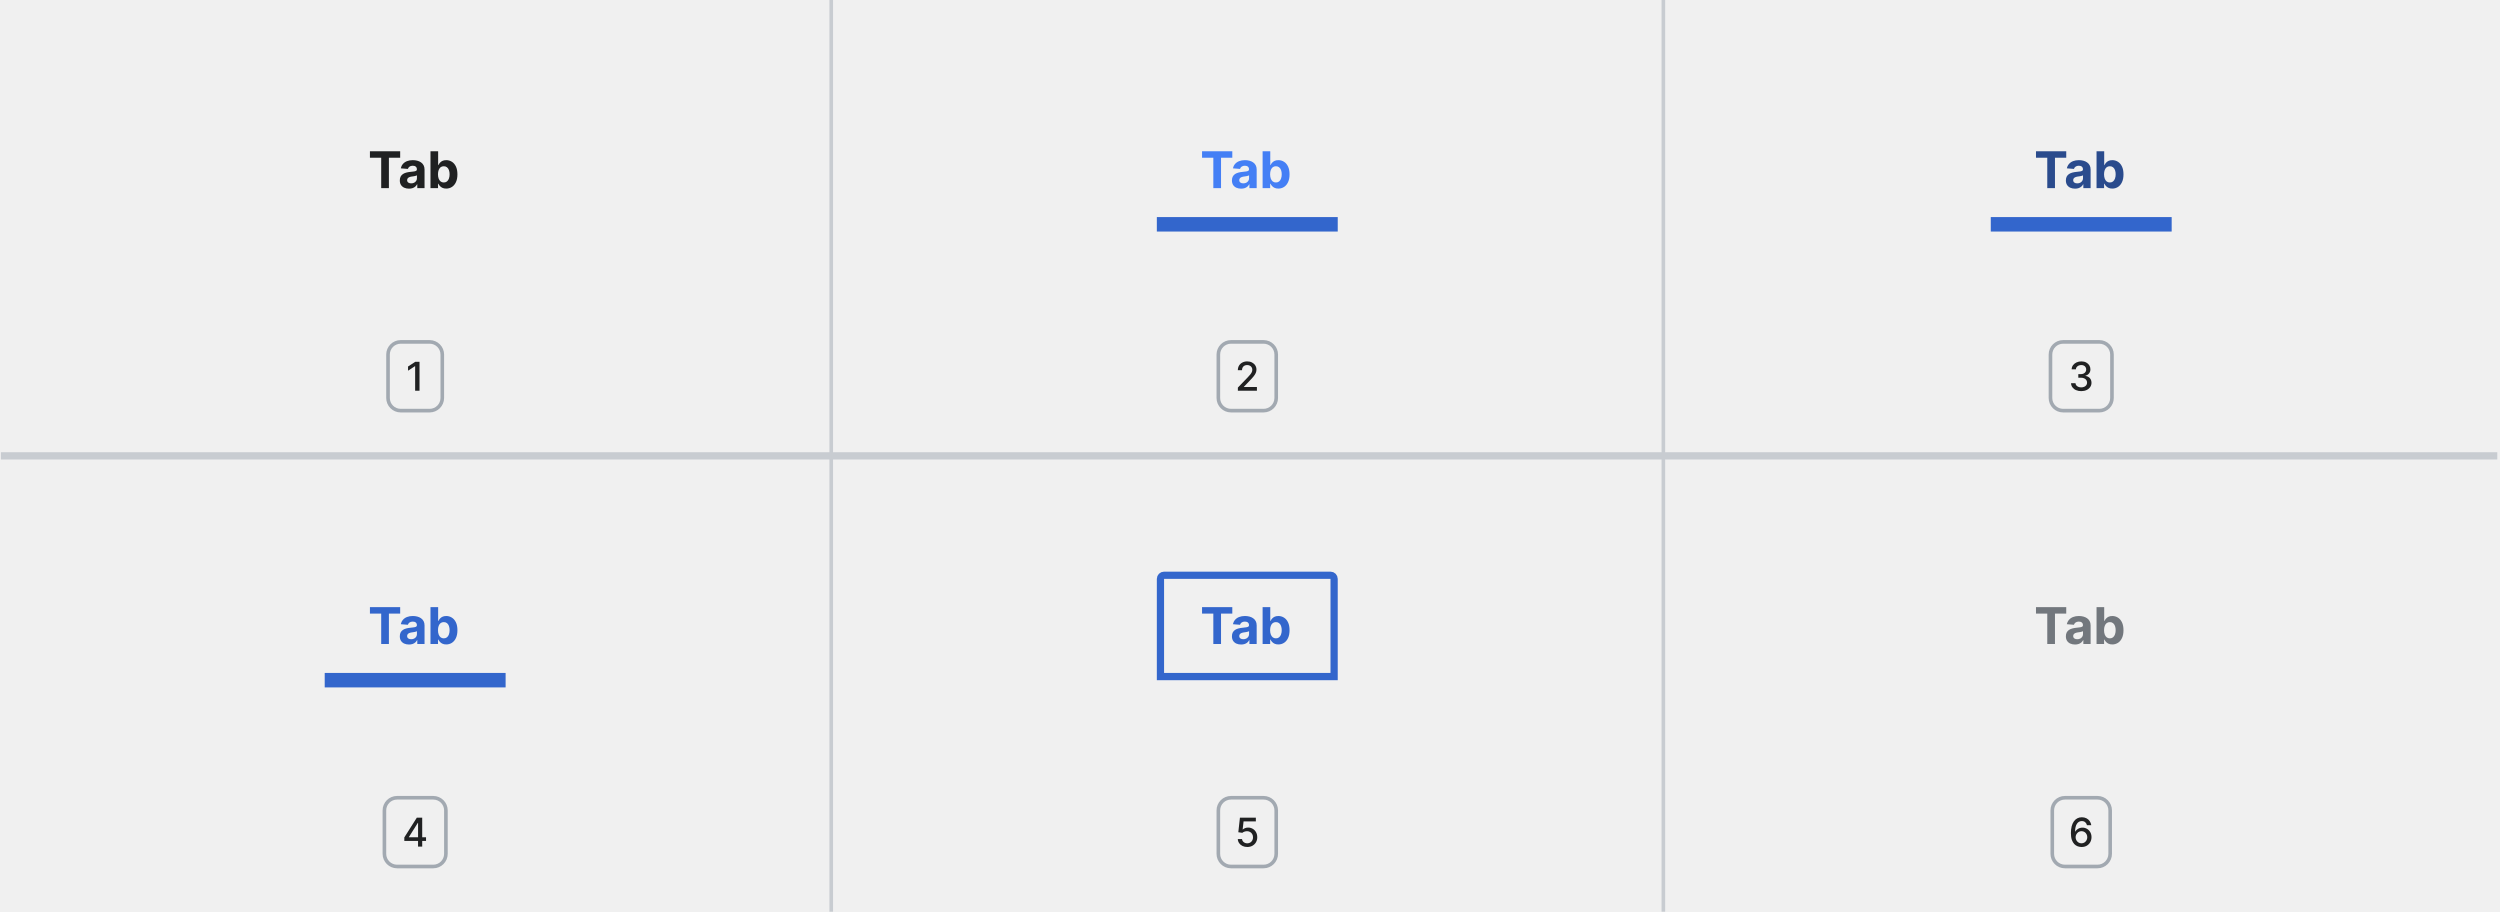
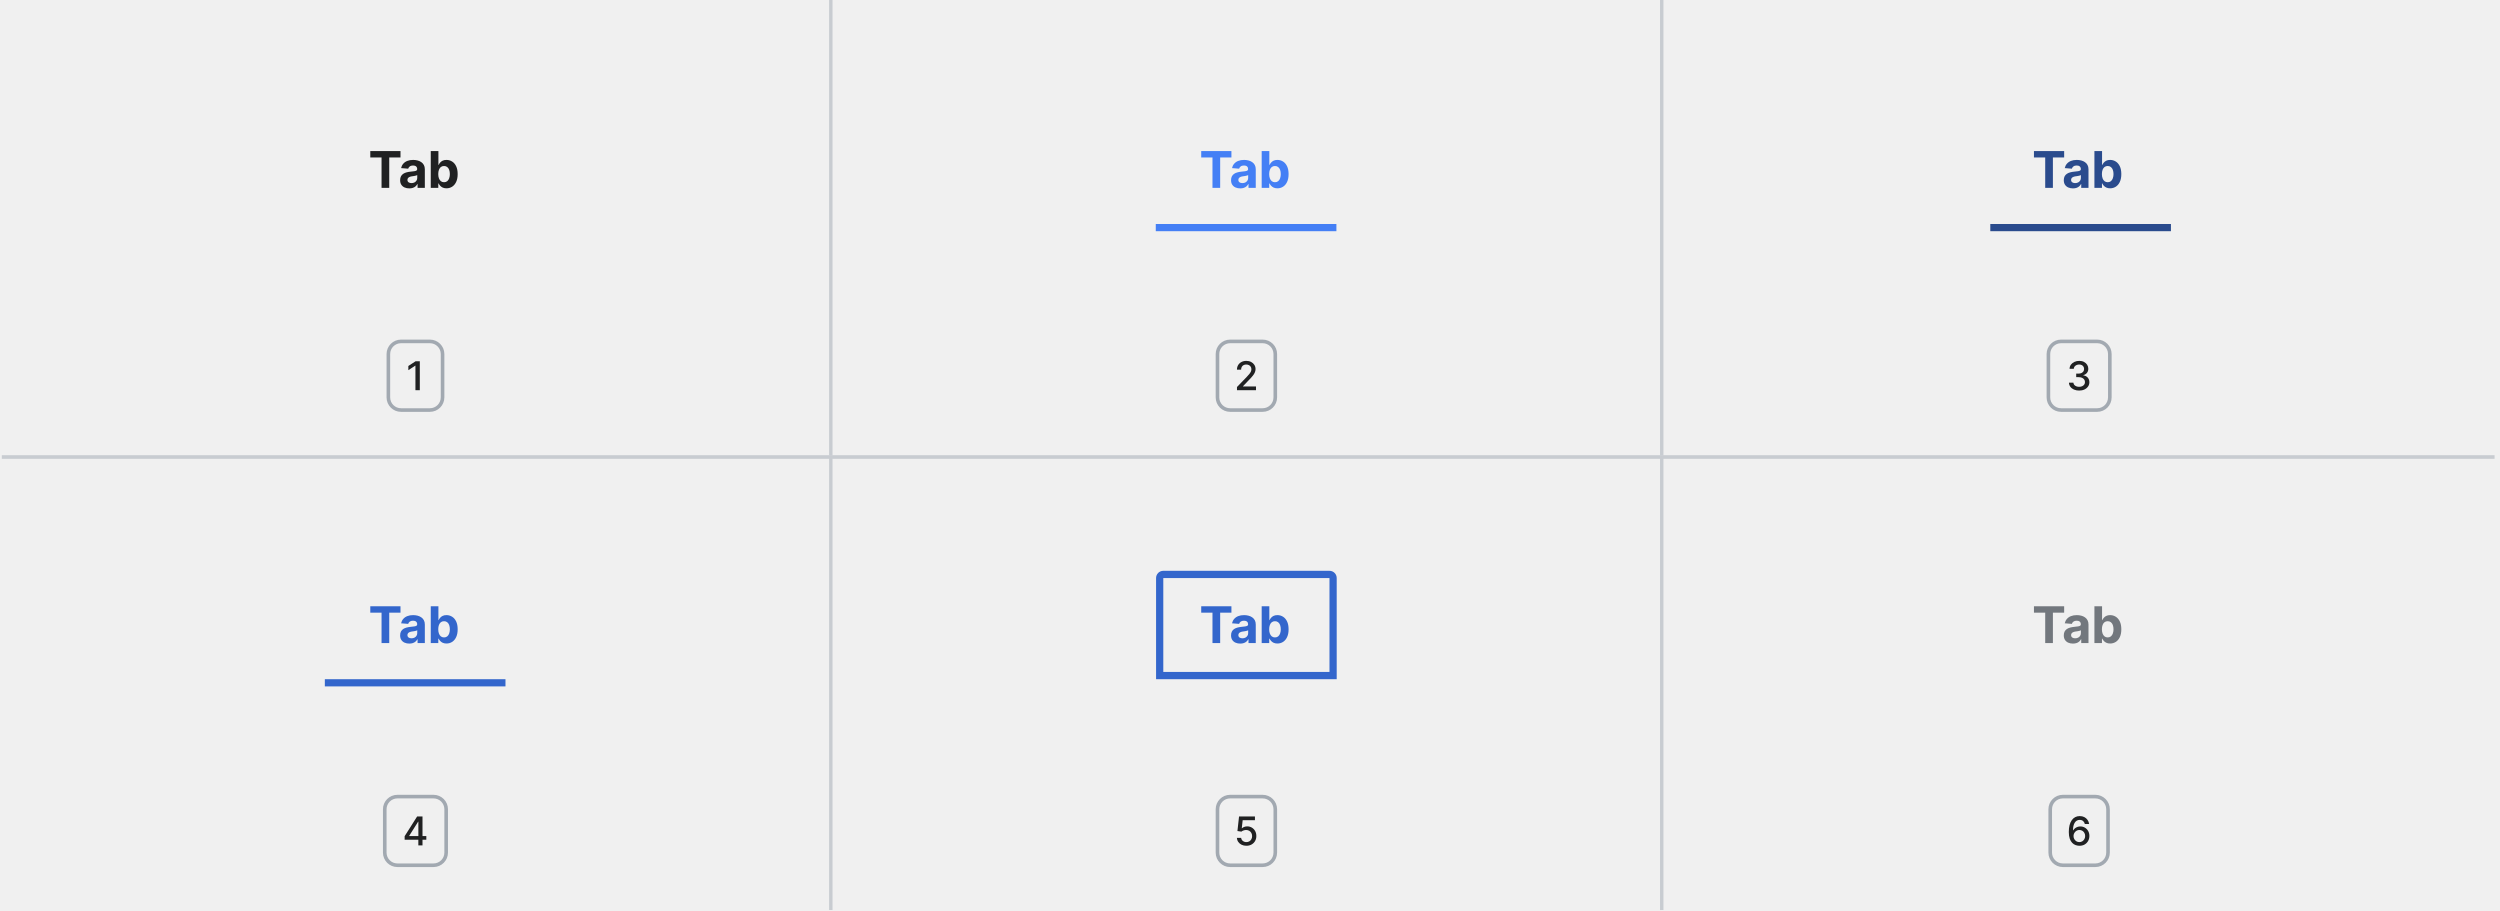
- <svg xmlns="http://www.w3.org/2000/svg" width="691" height="252" fill="none" viewBox="0 0 691 252">
-   <g clip-path="url(#a)">
-     <path fill="#202122" d="M102.247 43.593v-1.775h8.362v1.775h-3.117V52h-2.128v-8.407h-3.117Zm10.796 8.551a3.18 3.18 0 0 1-1.302-.253 2.098 2.098 0 0 1-.905-.761c-.219-.338-.328-.759-.328-1.263 0-.424.078-.78.233-1.069a1.89 1.89 0 0 1 .637-.696c.268-.175.573-.308.915-.397a6.96 6.96 0 0 1 1.083-.19c.444-.046.802-.089 1.074-.129.272-.043.469-.106.592-.189a.416.416 0 0 0 .184-.367v-.03c0-.315-.1-.559-.299-.731-.195-.172-.473-.259-.835-.259-.381 0-.684.085-.91.254a1.168 1.168 0 0 0-.447.626l-1.959-.159c.1-.464.295-.865.587-1.203a2.814 2.814 0 0 1 1.128-.785c.464-.186 1.001-.279 1.611-.279.424 0 .83.05 1.218.15.391.099.738.253 1.039.462.305.209.545.477.721.805.176.325.264.714.264 1.168V52h-2.009v-1.059h-.06c-.122.239-.286.45-.492.631a2.26 2.26 0 0 1-.74.423c-.289.1-.622.15-1 .15Zm.607-1.462c.311 0 .586-.06.825-.183.239-.126.426-.295.562-.508.136-.212.204-.452.204-.72v-.81a1.15 1.15 0 0 1-.274.119c-.112.033-.24.064-.383.094-.142.026-.285.051-.427.075l-.388.054a2.612 2.612 0 0 0-.651.174c-.186.08-.33.188-.433.323a.792.792 0 0 0-.154.498c0 .288.105.508.313.66.212.15.481.224.806.224ZM118.985 52V41.818h2.117v3.828h.065c.093-.205.227-.414.403-.626a2.11 2.11 0 0 1 .696-.537c.288-.146.646-.219 1.074-.219.556 0 1.07.146 1.541.438.47.288.847.724 1.128 1.307.282.58.423 1.308.423 2.183 0 .852-.138 1.57-.413 2.157-.271.584-.643 1.026-1.113 1.328a2.86 2.86 0 0 1-1.571.447c-.411 0-.761-.068-1.049-.204a2.167 2.167 0 0 1-.701-.512 2.579 2.579 0 0 1-.418-.631h-.094V52h-2.088Zm2.073-3.818c0 .454.063.85.189 1.188.126.338.308.602.546.79.239.186.529.279.871.279.344 0 .636-.095.875-.283a1.77 1.77 0 0 0 .541-.796 3.39 3.39 0 0 0 .189-1.178 3.36 3.36 0 0 0-.184-1.163 1.725 1.725 0 0 0-.542-.786c-.238-.189-.531-.283-.879-.283-.345 0-.637.09-.875.273-.236.182-.416.44-.542.776-.126.334-.189.729-.189 1.183ZM115.955 100v8h-1.211v-6.789h-.047l-1.914 1.25v-1.156l1.996-1.305h1.176Z" />
-     <rect width="15" height="19" x="107.25" y="94.5" stroke="#A2A9B1" rx="3.5" />
-     <path fill="#C8CCD1" d="M230.25 0h-1v126h1z" />
-   </g>
-   <g clip-path="url(#b)">
-     <path fill="#447FF5" d="M332.247 43.593v-1.775h8.362v1.775h-3.117V52h-2.128v-8.407h-3.117Zm10.796 8.551a3.18 3.18 0 0 1-1.302-.253 2.098 2.098 0 0 1-.905-.761c-.219-.338-.328-.759-.328-1.263 0-.424.078-.78.233-1.069a1.89 1.89 0 0 1 .637-.696c.268-.175.573-.308.915-.397a6.96 6.96 0 0 1 1.083-.19c.444-.046.802-.089 1.074-.129.272-.043.469-.106.592-.189a.416.416 0 0 0 .184-.367v-.03c0-.315-.1-.559-.299-.731-.195-.172-.473-.259-.835-.259-.381 0-.684.085-.91.254a1.168 1.168 0 0 0-.447.626l-1.959-.159c.1-.464.295-.865.587-1.203a2.814 2.814 0 0 1 1.128-.785c.464-.186 1.001-.279 1.611-.279.424 0 .83.05 1.218.15.391.099.738.253 1.039.462.305.209.545.477.721.805.176.325.264.714.264 1.168V52h-2.009v-1.059h-.06c-.122.239-.286.45-.492.631a2.26 2.26 0 0 1-.74.423c-.289.1-.622.15-1 .15Zm.607-1.462c.311 0 .586-.06.825-.183.239-.126.426-.295.562-.508.136-.212.204-.452.204-.72v-.81a1.15 1.15 0 0 1-.274.119c-.112.033-.24.064-.383.094-.142.026-.285.051-.427.075l-.388.054a2.612 2.612 0 0 0-.651.174c-.186.08-.33.188-.433.323a.792.792 0 0 0-.154.498c0 .288.105.508.313.66.212.15.481.224.806.224ZM348.985 52V41.818h2.117v3.828h.065c.093-.205.227-.414.403-.626a2.11 2.11 0 0 1 .696-.537c.288-.146.646-.219 1.074-.219.556 0 1.07.146 1.541.438.47.288.847.724 1.128 1.307.282.58.423 1.308.423 2.183 0 .852-.138 1.57-.413 2.157-.271.584-.643 1.026-1.113 1.328a2.86 2.86 0 0 1-1.571.447c-.411 0-.761-.068-1.049-.204a2.167 2.167 0 0 1-.701-.512 2.579 2.579 0 0 1-.418-.631h-.094V52h-2.088Zm2.073-3.818c0 .454.063.85.189 1.188.126.338.308.602.546.79.239.186.529.279.871.279.344 0 .636-.095.875-.283a1.77 1.77 0 0 0 .541-.796 3.39 3.39 0 0 0 .189-1.178 3.36 3.36 0 0 0-.184-1.163 1.725 1.725 0 0 0-.542-.786c-.238-.189-.531-.283-.879-.283-.345 0-.637.09-.875.273-.236.182-.416.44-.542.776-.126.334-.189.729-.189 1.183Z" />
-     <path fill="#36C" d="M319.75 32h50-50Zm50 32h-50v-4h50v4Zm-50-2V32v30Zm50-30v30-30Z" mask="url(#path-9-inside-2_827_67777)" />
-     <path fill="#202122" d="M342.146 108v-.875l2.708-2.805c.289-.304.527-.571.714-.8a3.02 3.02 0 0 0 .426-.661c.094-.208.141-.429.141-.664 0-.265-.063-.494-.188-.687a1.225 1.225 0 0 0-.511-.449 1.629 1.629 0 0 0-.731-.161 1.54 1.54 0 0 0-.75.176 1.206 1.206 0 0 0-.492.496 1.56 1.56 0 0 0-.172.75h-1.152c0-.487.112-.912.336-1.277.224-.365.531-.647.921-.848a2.852 2.852 0 0 1 1.333-.304c.502 0 .945.1 1.328.3.385.198.686.469.902.813.216.341.324.726.324 1.156 0 .297-.056.587-.168.871-.109.284-.301.601-.574.949a16.03 16.03 0 0 1-1.141 1.262l-1.589 1.664v.059h3.601V108h-5.266Z" />
-     <rect width="16" height="19" x="336.75" y="94.5" stroke="#A2A9B1" rx="3.5" />
-     <path fill="#C8CCD1" d="M460.25 0h-1v126h1z" />
-   </g>
-   <g clip-path="url(#c)">
-     <path fill="#2A4B8D" d="M562.747 43.593v-1.775h8.362v1.775h-3.117V52h-2.128v-8.407h-3.117Zm10.796 8.551a3.18 3.18 0 0 1-1.302-.253 2.098 2.098 0 0 1-.905-.761c-.219-.338-.328-.759-.328-1.263 0-.424.078-.78.233-1.069a1.89 1.89 0 0 1 .637-.696c.268-.175.573-.308.915-.397a6.96 6.96 0 0 1 1.083-.19c.444-.046.802-.089 1.074-.129.272-.043.469-.106.592-.189a.416.416 0 0 0 .184-.367v-.03c0-.315-.1-.559-.299-.731-.195-.172-.473-.259-.835-.259-.381 0-.684.085-.91.254a1.168 1.168 0 0 0-.447.626l-1.959-.159c.1-.464.295-.865.587-1.203a2.814 2.814 0 0 1 1.128-.785c.464-.186 1.001-.279 1.611-.279.424 0 .83.05 1.218.15.391.099.738.253 1.039.462.305.209.545.477.721.805.176.325.264.714.264 1.168V52h-2.009v-1.059h-.06c-.122.239-.286.45-.492.631a2.26 2.26 0 0 1-.74.423c-.289.1-.622.15-1 .15Zm.607-1.462c.311 0 .586-.06.825-.183.239-.126.426-.295.562-.508.136-.212.204-.452.204-.72v-.81a1.15 1.15 0 0 1-.274.119c-.112.033-.24.064-.383.094-.142.026-.285.051-.427.075l-.388.054a2.612 2.612 0 0 0-.651.174c-.186.08-.33.188-.433.323a.792.792 0 0 0-.154.498c0 .288.105.508.313.66.212.15.481.224.806.224ZM579.485 52V41.818h2.117v3.828h.065c.093-.205.227-.414.403-.626a2.11 2.11 0 0 1 .696-.537c.288-.146.646-.219 1.074-.219.556 0 1.07.146 1.541.438.47.288.847.724 1.128 1.307.282.58.423 1.308.423 2.183 0 .852-.138 1.57-.413 2.157-.271.584-.643 1.026-1.113 1.328a2.86 2.86 0 0 1-1.571.447c-.411 0-.761-.068-1.049-.204a2.167 2.167 0 0 1-.701-.512 2.579 2.579 0 0 1-.418-.631h-.094V52h-2.088Zm2.073-3.818c0 .454.063.85.189 1.188.126.338.308.602.546.79.239.186.529.279.871.279.344 0 .636-.095.875-.283a1.77 1.77 0 0 0 .541-.796 3.39 3.39 0 0 0 .189-1.178 3.36 3.36 0 0 0-.184-1.163 1.725 1.725 0 0 0-.542-.786c-.238-.189-.531-.283-.879-.283-.345 0-.637.09-.875.273-.236.182-.416.44-.542.776-.126.334-.189.729-.189 1.183Z" />
-     <path fill="#36C" d="M550.25 32h50-50Zm50 32h-50v-4h50v4Zm-50-2V32v30Zm50-30v30-30Z" mask="url(#path-15-inside-3_827_67777)" />
-     <path fill="#202122" d="M575.26 108.109a3.547 3.547 0 0 1-1.438-.277 2.437 2.437 0 0 1-.996-.77 2.038 2.038 0 0 1-.39-1.148h1.226c.016.237.095.443.238.617.146.172.336.305.571.399.234.093.494.14.781.14.315 0 .594-.054.836-.164.245-.109.436-.261.574-.457.138-.198.207-.426.207-.683 0-.269-.069-.504-.207-.707a1.345 1.345 0 0 0-.598-.485c-.26-.117-.575-.176-.945-.176h-.676v-.984h.676c.297 0 .557-.053.781-.16.227-.107.404-.255.532-.445.127-.193.191-.418.191-.676 0-.248-.056-.462-.168-.645a1.125 1.125 0 0 0-.469-.433 1.522 1.522 0 0 0-.711-.157c-.26 0-.504.049-.73.145a1.353 1.353 0 0 0-.547.406 1.047 1.047 0 0 0-.227.629h-1.167c.013-.432.14-.812.382-1.141a2.48 2.48 0 0 1 .969-.769 3.152 3.152 0 0 1 1.336-.277c.513 0 .956.1 1.328.3.375.198.664.463.867.793.206.331.308.693.305 1.086.003.448-.122.828-.375 1.141-.25.312-.583.522-1 .629v.062c.531.081.943.292 1.234.633.295.341.44.764.438 1.27.002.44-.12.834-.367 1.183a2.5 2.5 0 0 1-1.004.824c-.425.198-.91.297-1.457.297Z" />
-     <rect width="17" height="19" x="566.75" y="94.5" stroke="#A2A9B1" rx="3.5" />
-   </g>
-   <path fill="#C8CCD1" d="M690.25 125H.25v2h690v-2Z" mask="url(#path-1-inside-1_827_67777)" />
-   <g clip-path="url(#d)">
-     <path fill="#36C" d="M102.247 169.593v-1.775h8.362v1.775h-3.117V178h-2.128v-8.407h-3.117Zm10.796 8.551a3.18 3.18 0 0 1-1.302-.253 2.101 2.101 0 0 1-.905-.761c-.219-.338-.328-.759-.328-1.263 0-.424.078-.78.233-1.069.156-.288.368-.52.637-.696.268-.175.573-.308.915-.397.344-.09.705-.153 1.083-.189.444-.047.802-.09 1.074-.13.272-.043.469-.106.592-.189a.415.415 0 0 0 .184-.367v-.03c0-.315-.1-.559-.299-.731-.195-.172-.473-.259-.835-.259-.381 0-.684.085-.91.254a1.168 1.168 0 0 0-.447.626l-1.959-.159c.1-.464.295-.865.587-1.203a2.814 2.814 0 0 1 1.128-.785c.464-.186 1.001-.279 1.611-.279.424 0 .83.05 1.218.149.391.1.738.254 1.039.463.305.209.545.477.721.805.176.325.264.714.264 1.168V178h-2.009v-1.059h-.06a2.126 2.126 0 0 1-1.232 1.054 3.08 3.08 0 0 1-1 .149Zm.607-1.461c.311 0 .586-.062.825-.184.239-.126.426-.295.562-.508.136-.212.204-.452.204-.72v-.811a1.177 1.177 0 0 1-.274.12c-.112.033-.24.064-.383.094-.142.027-.285.051-.427.075l-.388.054a2.665 2.665 0 0 0-.651.174c-.186.08-.33.188-.433.323a.795.795 0 0 0-.154.498c0 .288.105.508.313.661.212.149.481.224.806.224Zm5.335 1.317v-10.182h2.117v3.828h.065c.093-.205.227-.414.403-.626a2.11 2.11 0 0 1 .696-.537c.288-.146.646-.219 1.074-.219.556 0 1.07.146 1.541.438.47.288.847.724 1.128 1.307.282.58.423 1.308.423 2.183 0 .852-.138 1.571-.413 2.157-.271.584-.643 1.026-1.113 1.328a2.862 2.862 0 0 1-1.571.447c-.411 0-.761-.068-1.049-.204a2.147 2.147 0 0 1-.701-.512 2.564 2.564 0 0 1-.418-.631h-.094V178h-2.088Zm2.073-3.818c0 .454.063.85.189 1.188.126.338.308.602.546.791.239.185.529.278.871.278.344 0 .636-.095.875-.283a1.77 1.77 0 0 0 .541-.796 3.39 3.39 0 0 0 .189-1.178 3.37 3.37 0 0 0-.184-1.164 1.728 1.728 0 0 0-.542-.785c-.238-.189-.531-.283-.879-.283-.345 0-.637.091-.875.273-.236.182-.416.441-.542.776-.126.334-.189.729-.189 1.183Z" />
-     <path fill="#36C" d="M89.75 158h50-50Zm50 32h-50v-4h50v4Zm-50-2v-30 30Zm50-30v30-30Z" mask="url(#path-22-inside-4_827_67777)" />
-     <path fill="#202122" d="M111.753 232.438v-.977L115.21 226h.769v1.437h-.488l-2.472 3.915v.062h4.738v1.024h-6.004Zm3.793 1.562v-1.859l.008-.446V226h1.144v8h-1.152Z" />
-     <rect width="17" height="19" x="106.25" y="220.5" stroke="#A2A9B1" rx="3.5" />
-     <path fill="#C8CCD1" d="M230.25 126h-1v126h1z" />
-   </g>
-   <g clip-path="url(#e)">
-     <path fill="#36C" d="M332.247 169.593v-1.775h8.362v1.775h-3.117V178h-2.128v-8.407h-3.117Zm10.796 8.551a3.18 3.18 0 0 1-1.302-.253 2.101 2.101 0 0 1-.905-.761c-.219-.338-.328-.759-.328-1.263 0-.424.078-.78.233-1.069.156-.288.368-.52.637-.696.268-.175.573-.308.915-.397.344-.09.705-.153 1.083-.189.444-.047.802-.09 1.074-.13.272-.043.469-.106.592-.189a.415.415 0 0 0 .184-.367v-.03c0-.315-.1-.559-.299-.731-.195-.172-.473-.259-.835-.259-.381 0-.684.085-.91.254a1.168 1.168 0 0 0-.447.626l-1.959-.159c.1-.464.295-.865.587-1.203a2.814 2.814 0 0 1 1.128-.785c.464-.186 1.001-.279 1.611-.279.424 0 .83.05 1.218.149.391.1.738.254 1.039.463.305.209.545.477.721.805.176.325.264.714.264 1.168V178h-2.009v-1.059h-.06a2.126 2.126 0 0 1-1.232 1.054 3.08 3.08 0 0 1-1 .149Zm.607-1.461c.311 0 .586-.062.825-.184.239-.126.426-.295.562-.508.136-.212.204-.452.204-.72v-.811a1.177 1.177 0 0 1-.274.12c-.112.033-.24.064-.383.094-.142.027-.285.051-.427.075l-.388.054a2.665 2.665 0 0 0-.651.174c-.186.08-.33.188-.433.323a.795.795 0 0 0-.154.498c0 .288.105.508.313.661.212.149.481.224.806.224Zm5.335 1.317v-10.182h2.117v3.828h.065c.093-.205.227-.414.403-.626a2.11 2.11 0 0 1 .696-.537c.288-.146.646-.219 1.074-.219.556 0 1.07.146 1.541.438.47.288.847.724 1.128 1.307.282.58.423 1.308.423 2.183 0 .852-.138 1.571-.413 2.157-.271.584-.643 1.026-1.113 1.328a2.862 2.862 0 0 1-1.571.447c-.411 0-.761-.068-1.049-.204a2.147 2.147 0 0 1-.701-.512 2.564 2.564 0 0 1-.418-.631h-.094V178h-2.088Zm2.073-3.818c0 .454.063.85.189 1.188.126.338.308.602.546.791.239.185.529.278.871.278.344 0 .636-.095.875-.283a1.77 1.77 0 0 0 .541-.796 3.39 3.39 0 0 0 .189-1.178 3.37 3.37 0 0 0-.184-1.164 1.728 1.728 0 0 0-.542-.785c-.238-.189-.531-.283-.879-.283-.345 0-.637.091-.875.273-.236.182-.416.441-.542.776-.126.334-.189.729-.189 1.183Z" />
-     <path stroke="#36C" stroke-linecap="square" stroke-width="2" d="M320.75 160a1 1 0 0 1 1-1h46a1 1 0 0 1 1 1v27h-48v-27Z" />
-     <path fill="#202122" d="M344.75 234.109c-.49 0-.93-.093-1.321-.281a2.388 2.388 0 0 1-.929-.781 2.065 2.065 0 0 1-.372-1.133h1.172c.029.344.181.626.457.848.276.221.607.332.993.332.307 0 .579-.071.816-.211.24-.143.427-.34.562-.59a1.74 1.74 0 0 0 .207-.856c0-.325-.07-.615-.21-.871a1.56 1.56 0 0 0-.583-.601 1.643 1.643 0 0 0-.843-.223 2.27 2.27 0 0 0-.731.125 1.709 1.709 0 0 0-.593.328l-1.106-.164.449-4.031h4.399v1.035h-3.395l-.254 2.238h.047a1.85 1.85 0 0 1 .621-.378c.261-.102.539-.153.836-.153a2.447 2.447 0 0 1 2.203 1.297c.222.398.331.857.328 1.375a2.67 2.67 0 0 1-.351 1.387c-.235.406-.56.726-.977.961-.414.231-.889.347-1.425.347Z" />
-     <rect width="16" height="19" x="336.75" y="220.5" stroke="#A2A9B1" rx="3.5" />
-     <path fill="#C8CCD1" d="M460.25 126h-1v126h1z" />
-   </g>
-   <g clip-path="url(#f)">
-     <path fill="#72777D" d="M562.747 169.593v-1.775h8.362v1.775h-3.117V178h-2.128v-8.407h-3.117Zm10.796 8.551a3.18 3.18 0 0 1-1.302-.253 2.101 2.101 0 0 1-.905-.761c-.219-.338-.328-.759-.328-1.263 0-.424.078-.78.233-1.069.156-.288.368-.52.637-.696.268-.175.573-.308.915-.397.344-.09.705-.153 1.083-.189.444-.047.802-.09 1.074-.13.272-.043.469-.106.592-.189a.415.415 0 0 0 .184-.367v-.03c0-.315-.1-.559-.299-.731-.195-.172-.473-.259-.835-.259-.381 0-.684.085-.91.254a1.168 1.168 0 0 0-.447.626l-1.959-.159c.1-.464.295-.865.587-1.203a2.814 2.814 0 0 1 1.128-.785c.464-.186 1.001-.279 1.611-.279.424 0 .83.05 1.218.149.391.1.738.254 1.039.463.305.209.545.477.721.805.176.325.264.714.264 1.168V178h-2.009v-1.059h-.06a2.126 2.126 0 0 1-1.232 1.054 3.08 3.08 0 0 1-1 .149Zm.607-1.461c.311 0 .586-.062.825-.184.239-.126.426-.295.562-.508.136-.212.204-.452.204-.72v-.811a1.177 1.177 0 0 1-.274.12c-.112.033-.24.064-.383.094-.142.027-.285.051-.427.075l-.388.054a2.665 2.665 0 0 0-.651.174c-.186.08-.33.188-.433.323a.795.795 0 0 0-.154.498c0 .288.105.508.313.661.212.149.481.224.806.224Zm5.335 1.317v-10.182h2.117v3.828h.065c.093-.205.227-.414.403-.626a2.11 2.11 0 0 1 .696-.537c.288-.146.646-.219 1.074-.219.556 0 1.07.146 1.541.438.47.288.847.724 1.128 1.307.282.58.423 1.308.423 2.183 0 .852-.138 1.571-.413 2.157-.271.584-.643 1.026-1.113 1.328a2.862 2.862 0 0 1-1.571.447c-.411 0-.761-.068-1.049-.204a2.147 2.147 0 0 1-.701-.512 2.564 2.564 0 0 1-.418-.631h-.094V178h-2.088Zm2.073-3.818c0 .454.063.85.189 1.188.126.338.308.602.546.791.239.185.529.278.871.278.344 0 .636-.095.875-.283a1.77 1.77 0 0 0 .541-.796 3.39 3.39 0 0 0 .189-1.178 3.37 3.37 0 0 0-.184-1.164 1.728 1.728 0 0 0-.542-.785c-.238-.189-.531-.283-.879-.283-.345 0-.637.091-.875.273-.236.182-.416.441-.542.776-.126.334-.189.729-.189 1.183Z" />
-     <path fill="#202122" d="M575.316 234.109a3.224 3.224 0 0 1-1.055-.195 2.463 2.463 0 0 1-.937-.625c-.282-.292-.507-.684-.676-1.176-.167-.492-.25-1.106-.25-1.843 0-.698.069-1.318.207-1.86.141-.542.342-.999.605-1.371.263-.375.581-.66.954-.855.372-.196.79-.293 1.253-.293.477 0 .9.093 1.27.281.37.187.669.446.898.777.232.331.379.707.442 1.129h-1.192a1.532 1.532 0 0 0-.48-.816c-.24-.211-.552-.317-.938-.317-.585 0-1.042.256-1.371.766-.325.51-.489 1.22-.492 2.129h.059c.138-.227.307-.419.508-.578a2.385 2.385 0 0 1 1.476-.504c.464 0 .883.113 1.258.34.378.224.678.534.902.929.224.396.336.849.336 1.36 0 .51-.116.972-.347 1.386-.23.414-.552.743-.969.985-.417.239-.904.357-1.461.351Zm-.004-1.015c.307 0 .582-.076.824-.227.242-.151.434-.354.574-.609a1.74 1.74 0 0 0 .211-.856c0-.307-.069-.587-.207-.84a1.563 1.563 0 0 0-.562-.601 1.495 1.495 0 0 0-.813-.223 1.57 1.57 0 0 0-1.16.5 1.804 1.804 0 0 0-.351.539 1.633 1.633 0 0 0-.125.637 1.692 1.692 0 0 0 .781 1.449c.245.154.521.231.828.231Z" />
-     <rect width="16" height="19" x="567.25" y="220.5" stroke="#A2A9B1" rx="3.5" />
+ <svg xmlns="http://www.w3.org/2000/svg" width="692" height="252" fill="none" viewBox="0 0 692 252">
+   <g clip-path="url(#clip0_1128_96317)">
+     <mask id="mask0_1128_96317" width="231" height="126" x="0" y="0" maskUnits="userSpaceOnUse" style="mask-type:luminance">
+       <path fill="#fff" d="M230.5 0H.5v126h230V0Z" />
+     </mask>
+     <g mask="url(#mask0_1128_96317)">
+       <path fill="#202122" d="M102.496 43.593v-1.775h8.362v1.775h-3.117V52h-2.128v-8.407h-3.117Zm10.796 8.551a3.18 3.18 0 0 1-1.302-.253 2.098 2.098 0 0 1-.905-.76c-.219-.339-.328-.76-.328-1.264 0-.424.078-.78.233-1.069a1.89 1.89 0 0 1 .637-.696c.268-.175.573-.308.915-.397a6.96 6.96 0 0 1 1.083-.19c.444-.046.802-.089 1.074-.128.272-.044.469-.106.592-.19a.416.416 0 0 0 .184-.367v-.03c0-.315-.1-.559-.299-.73-.195-.173-.473-.26-.835-.26-.381 0-.684.085-.91.254a1.168 1.168 0 0 0-.447.627l-1.959-.16c.1-.464.295-.865.587-1.203a2.814 2.814 0 0 1 1.128-.785c.464-.186 1.001-.279 1.611-.279.424 0 .83.05 1.218.15.391.099.738.253 1.039.462.305.209.545.477.721.805.176.325.264.715.264 1.169V52h-2.009v-1.059h-.06a2.13 2.13 0 0 1-.492.632c-.205.179-.452.32-.74.422-.289.1-.622.15-1 .15Zm.607-1.461c.311 0 .586-.062.825-.184.239-.126.426-.295.562-.507.136-.212.204-.453.204-.721v-.81a1.15 1.15 0 0 1-.274.119c-.112.033-.24.064-.383.094-.142.027-.285.052-.427.075l-.388.054a2.612 2.612 0 0 0-.651.175c-.186.079-.33.187-.433.323a.792.792 0 0 0-.154.497c0 .288.105.508.313.661.212.15.481.224.806.224ZM119.234 52V41.818h2.117v3.829h.065c.093-.206.227-.415.403-.627.179-.215.411-.394.696-.537.288-.146.646-.219 1.074-.219.556 0 1.07.146 1.541.438.47.288.847.724 1.128 1.307.282.58.423 1.308.423 2.183 0 .852-.138 1.571-.413 2.158-.271.583-.643 1.025-1.113 1.327a2.86 2.86 0 0 1-1.571.447c-.411 0-.761-.068-1.049-.203a2.167 2.167 0 0 1-.701-.512 2.579 2.579 0 0 1-.418-.632h-.094V52h-2.088Zm2.073-3.818c0 .454.063.85.189 1.188.126.338.308.602.546.79.239.186.529.28.871.28.344 0 .636-.095.875-.284.238-.192.419-.458.541-.796a3.39 3.39 0 0 0 .189-1.178c0-.44-.061-.829-.184-1.163a1.725 1.725 0 0 0-.542-.786c-.238-.189-.531-.283-.879-.283-.345 0-.637.09-.875.273-.236.183-.416.441-.542.776-.126.334-.189.729-.189 1.183ZM116.203 100v8h-1.211v-6.789h-.047l-1.914 1.25v-1.156l1.996-1.305h1.176Z" />
+       <path stroke="#A2A9B1" d="M119 94.5h-8a3.5 3.5 0 0 0-3.5 3.5v12a3.5 3.5 0 0 0 3.5 3.5h8a3.5 3.5 0 0 0 3.5-3.5V98a3.5 3.5 0 0 0-3.5-3.5Z" />
+       <path fill="#C8CCD1" d="M229.5 0h1v126h-1V0Z" />
+     </g>
+     <mask id="mask1_1128_96317" width="231" height="126" x="230" y="0" maskUnits="userSpaceOnUse" style="mask-type:luminance">
+       <path fill="#fff" d="M460.5 0h-230v126h230V0Z" />
+     </mask>
+     <g mask="url(#mask1_1128_96317)">
+       <path fill="#447FF5" d="M332.496 43.593v-1.775h8.362v1.775h-3.117V52h-2.128v-8.407h-3.117Zm10.796 8.551a3.18 3.18 0 0 1-1.302-.253 2.098 2.098 0 0 1-.905-.76c-.219-.339-.328-.76-.328-1.264 0-.424.078-.78.233-1.069a1.89 1.89 0 0 1 .637-.696c.268-.175.573-.308.915-.397a6.96 6.96 0 0 1 1.083-.19c.444-.046.802-.089 1.074-.128.272-.044.469-.106.592-.19a.416.416 0 0 0 .184-.367v-.03c0-.315-.1-.559-.299-.73-.195-.173-.473-.26-.835-.26-.381 0-.684.085-.91.254a1.168 1.168 0 0 0-.447.627l-1.959-.16c.1-.464.295-.865.587-1.203a2.814 2.814 0 0 1 1.128-.785c.464-.186 1.001-.279 1.611-.279.424 0 .83.05 1.218.15.391.099.738.253 1.039.462.305.209.545.477.721.805.176.325.264.715.264 1.169V52h-2.009v-1.059h-.06a2.13 2.13 0 0 1-.492.632c-.205.179-.452.32-.74.422-.289.1-.622.15-1 .15Zm.607-1.461c.311 0 .586-.062.825-.184.239-.126.426-.295.562-.507.136-.212.204-.453.204-.721v-.81a1.15 1.15 0 0 1-.274.119c-.112.033-.24.064-.383.094-.142.027-.285.052-.427.075l-.388.054a2.612 2.612 0 0 0-.651.175c-.186.079-.33.187-.433.323a.792.792 0 0 0-.154.497c0 .288.105.508.313.661.212.15.481.224.806.224ZM349.234 52V41.818h2.117v3.829h.065c.093-.206.227-.415.403-.627.179-.215.411-.394.696-.537.288-.146.646-.219 1.074-.219.556 0 1.07.146 1.541.438.47.288.847.724 1.128 1.307.282.58.423 1.308.423 2.183 0 .852-.138 1.571-.413 2.158-.271.583-.643 1.025-1.113 1.327a2.86 2.86 0 0 1-1.571.447c-.411 0-.761-.068-1.049-.203a2.167 2.167 0 0 1-.701-.512 2.579 2.579 0 0 1-.418-.632h-.094V52h-2.088Zm2.073-3.818c0 .454.063.85.189 1.188.126.338.308.602.546.79.239.186.529.28.871.28.344 0 .636-.095.875-.284.238-.192.419-.458.541-.796a3.39 3.39 0 0 0 .189-1.178c0-.44-.061-.829-.184-1.163a1.725 1.725 0 0 0-.542-.786c-.238-.189-.531-.283-.879-.283-.345 0-.637.09-.875.273-.236.183-.416.441-.542.776-.126.334-.189.729-.189 1.183ZM319.916 62h50v2h-50z" />
+       <path fill="#202122" d="M342.396 108v-.875l2.708-2.805c.289-.304.527-.571.714-.8a3.02 3.02 0 0 0 .426-.661c.094-.208.141-.429.141-.664 0-.265-.063-.494-.188-.687a1.225 1.225 0 0 0-.511-.449 1.629 1.629 0 0 0-.731-.161 1.54 1.54 0 0 0-.75.176 1.206 1.206 0 0 0-.492.496 1.56 1.56 0 0 0-.172.75h-1.152c0-.487.112-.912.336-1.277.224-.365.531-.647.921-.848a2.852 2.852 0 0 1 1.333-.304c.502 0 .945.1 1.328.3.385.198.686.469.902.813.216.341.324.726.324 1.156 0 .297-.056.587-.168.871-.109.284-.301.601-.574.949a16.03 16.03 0 0 1-1.141 1.262l-1.589 1.664v.059h3.601V108h-5.266Z" />
+       <path stroke="#A2A9B1" d="M349.5 94.5h-9A3.5 3.5 0 0 0 337 98v12a3.5 3.5 0 0 0 3.5 3.5h9a3.5 3.5 0 0 0 3.5-3.5V98a3.5 3.5 0 0 0-3.5-3.5Z" />
+       <path fill="#C8CCD1" d="M459.5 0h1v126h-1V0Z" />
+     </g>
+     <mask id="mask2_1128_96317" width="231" height="126" x="460" y="0" maskUnits="userSpaceOnUse" style="mask-type:luminance">
+       <path fill="#fff" d="M690.5 0h-230v126h230V0Z" />
+     </mask>
+     <g mask="url(#mask2_1128_96317)">
+       <path fill="#2A4B8D" d="M562.996 43.593v-1.775h8.362v1.775h-3.117V52h-2.128v-8.407h-3.117Zm10.796 8.551a3.18 3.18 0 0 1-1.302-.253 2.098 2.098 0 0 1-.905-.76c-.219-.339-.328-.76-.328-1.264 0-.424.078-.78.233-1.069a1.89 1.89 0 0 1 .637-.696c.268-.175.573-.308.915-.397a6.96 6.96 0 0 1 1.083-.19c.444-.046.802-.089 1.074-.128.272-.044.469-.106.592-.19a.416.416 0 0 0 .184-.367v-.03c0-.315-.1-.559-.299-.73-.195-.173-.473-.26-.835-.26-.381 0-.684.085-.91.254a1.168 1.168 0 0 0-.447.627l-1.959-.16c.1-.464.295-.865.587-1.203a2.814 2.814 0 0 1 1.128-.785c.464-.186 1.001-.279 1.611-.279.424 0 .83.05 1.218.15.391.099.738.253 1.039.462.305.209.545.477.721.805.176.325.264.715.264 1.169V52h-2.009v-1.059h-.06a2.13 2.13 0 0 1-.492.632c-.205.179-.452.32-.74.422-.289.1-.622.15-1 .15Zm.607-1.461c.311 0 .586-.062.825-.184.239-.126.426-.295.562-.507.136-.212.204-.453.204-.721v-.81a1.15 1.15 0 0 1-.274.119c-.112.033-.24.064-.383.094-.142.027-.285.052-.427.075l-.388.054a2.612 2.612 0 0 0-.651.175c-.186.079-.33.187-.433.323a.792.792 0 0 0-.154.497c0 .288.105.508.313.661.212.15.481.224.806.224ZM579.734 52V41.818h2.117v3.829h.065c.093-.206.227-.415.403-.627.179-.215.411-.394.696-.537.288-.146.646-.219 1.074-.219.556 0 1.07.146 1.541.438.47.288.847.724 1.128 1.307.282.58.423 1.308.423 2.183 0 .852-.138 1.571-.413 2.158-.271.583-.643 1.025-1.113 1.327a2.86 2.86 0 0 1-1.571.447c-.411 0-.761-.068-1.049-.203a2.167 2.167 0 0 1-.701-.512 2.579 2.579 0 0 1-.418-.632h-.094V52h-2.088Zm2.073-3.818c0 .454.063.85.189 1.188.126.338.308.602.546.79.239.186.529.28.871.28.344 0 .636-.095.875-.284.238-.192.419-.458.541-.796a3.39 3.39 0 0 0 .189-1.178c0-.44-.061-.829-.184-1.163a1.725 1.725 0 0 0-.542-.786c-.238-.189-.531-.283-.879-.283-.345 0-.637.09-.875.273-.236.183-.416.441-.542.776-.126.334-.189.729-.189 1.183ZM550.916 62h50v2h-50z" />
+       <path fill="#202122" d="M575.51 108.109a3.547 3.547 0 0 1-1.438-.277 2.437 2.437 0 0 1-.996-.77 2.038 2.038 0 0 1-.39-1.148h1.226c.016.237.095.443.238.617.146.172.336.305.571.399.234.093.494.14.781.14.315 0 .594-.054.836-.164.245-.109.436-.261.574-.457.138-.198.207-.426.207-.683 0-.269-.069-.504-.207-.707a1.345 1.345 0 0 0-.598-.485c-.26-.117-.575-.176-.945-.176h-.676v-.984h.676c.297 0 .557-.053.781-.16.227-.107.404-.255.532-.445.127-.193.191-.418.191-.676 0-.248-.056-.462-.168-.645a1.125 1.125 0 0 0-.469-.433 1.522 1.522 0 0 0-.711-.157c-.26 0-.504.049-.73.145a1.353 1.353 0 0 0-.547.406 1.047 1.047 0 0 0-.227.629h-1.167c.013-.432.14-.812.382-1.141a2.48 2.48 0 0 1 .969-.769 3.152 3.152 0 0 1 1.336-.277c.513 0 .956.1 1.328.3.375.198.664.463.867.793.206.331.308.693.305 1.086.003.448-.122.828-.375 1.141-.25.312-.583.522-1 .629v.062c.531.081.943.292 1.234.633.295.341.44.764.438 1.27.002.44-.12.834-.367 1.183a2.5 2.5 0 0 1-1.004.824c-.425.198-.91.297-1.457.297Z" />
+       <path stroke="#A2A9B1" d="M580.5 94.5h-10A3.5 3.5 0 0 0 567 98v12a3.5 3.5 0 0 0 3.5 3.5h10a3.5 3.5 0 0 0 3.5-3.5V98a3.5 3.5 0 0 0-3.5-3.5Z" />
+     </g>
+     <path fill="#C8CCD1" d="M690.5 126H.5v1h690v-1Z" />
+     <mask id="mask3_1128_96317" width="231" height="126" x="0" y="126" maskUnits="userSpaceOnUse" style="mask-type:luminance">
+       <path fill="#fff" d="M230.5 126H.5v126h230V126Z" />
+     </mask>
+     <g mask="url(#mask3_1128_96317)">
+       <path fill="#36C" d="M102.496 169.593v-1.775h8.362v1.775h-3.117V178h-2.128v-8.407h-3.117Zm10.796 8.551a3.18 3.18 0 0 1-1.302-.253 2.101 2.101 0 0 1-.905-.761c-.219-.338-.328-.759-.328-1.263 0-.424.078-.78.233-1.069.156-.288.368-.52.637-.696.268-.175.573-.308.915-.397.344-.09.705-.153 1.083-.189.444-.047.802-.09 1.074-.13.272-.043.469-.106.592-.189a.415.415 0 0 0 .184-.367v-.03c0-.315-.1-.559-.299-.731-.195-.172-.473-.259-.835-.259-.381 0-.684.085-.91.254a1.168 1.168 0 0 0-.447.626l-1.959-.159c.1-.464.295-.865.587-1.203a2.814 2.814 0 0 1 1.128-.785c.464-.186 1.001-.279 1.611-.279.424 0 .83.05 1.218.149.391.1.738.254 1.039.463.305.209.545.477.721.805.176.325.264.714.264 1.168V178h-2.009v-1.059h-.06a2.126 2.126 0 0 1-1.232 1.054 3.08 3.08 0 0 1-1 .149Zm.607-1.461c.311 0 .586-.062.825-.184.239-.126.426-.295.562-.508.136-.212.204-.452.204-.72v-.811a1.177 1.177 0 0 1-.274.12c-.112.033-.24.064-.383.094-.142.027-.285.051-.427.075l-.388.054a2.665 2.665 0 0 0-.651.174c-.186.08-.33.188-.433.323a.795.795 0 0 0-.154.498c0 .288.105.508.313.661.212.149.481.224.806.224Zm5.335 1.317v-10.182h2.117v3.828h.065c.093-.205.227-.414.403-.626a2.11 2.11 0 0 1 .696-.537c.288-.146.646-.219 1.074-.219.556 0 1.07.146 1.541.438.47.288.847.724 1.128 1.307.282.58.423 1.308.423 2.183 0 .852-.138 1.571-.413 2.157-.271.584-.643 1.026-1.113 1.328a2.862 2.862 0 0 1-1.571.447c-.411 0-.761-.068-1.049-.204a2.147 2.147 0 0 1-.701-.512 2.564 2.564 0 0 1-.418-.631h-.094V178h-2.088Zm2.073-3.818c0 .454.063.85.189 1.188.126.338.308.602.546.791.239.185.529.278.871.278.344 0 .636-.095.875-.283a1.77 1.77 0 0 0 .541-.796 3.39 3.39 0 0 0 .189-1.178 3.37 3.37 0 0 0-.184-1.164 1.728 1.728 0 0 0-.542-.785c-.238-.189-.531-.283-.879-.283-.345 0-.637.091-.875.273-.236.182-.416.441-.542.776-.126.334-.189.729-.189 1.183ZM89.916 188h50v2h-50z" />
+       <path fill="#202122" d="M112.004 232.438v-.977l3.457-5.461h.769v1.437h-.488l-2.472 3.915v.062h4.738v1.024h-6.004Zm3.793 1.562v-1.859l.008-.446V226h1.144v8h-1.152Z" />
+       <path stroke="#A2A9B1" d="M120 220.5h-10a3.5 3.5 0 0 0-3.5 3.5v12a3.5 3.5 0 0 0 3.5 3.5h10a3.5 3.5 0 0 0 3.5-3.5v-12a3.5 3.5 0 0 0-3.5-3.5Z" />
+       <path fill="#C8CCD1" d="M229.5 126h1v126h-1V126Z" />
+     </g>
+     <mask id="mask4_1128_96317" width="231" height="126" x="230" y="126" maskUnits="userSpaceOnUse" style="mask-type:luminance">
+       <path fill="#fff" d="M460.5 126h-230v126h230V126Z" />
+     </mask>
+     <g mask="url(#mask4_1128_96317)">
+       <path fill="#36C" d="M332.496 169.593v-1.775h8.362v1.775h-3.117V178h-2.128v-8.407h-3.117Zm10.796 8.551a3.18 3.18 0 0 1-1.302-.253 2.101 2.101 0 0 1-.905-.761c-.219-.338-.328-.759-.328-1.263 0-.424.078-.78.233-1.069.156-.288.368-.52.637-.696.268-.175.573-.308.915-.397.344-.09.705-.153 1.083-.189.444-.047.802-.09 1.074-.13.272-.043.469-.106.592-.189a.415.415 0 0 0 .184-.367v-.03c0-.315-.1-.559-.299-.731-.195-.172-.473-.259-.835-.259-.381 0-.684.085-.91.254a1.168 1.168 0 0 0-.447.626l-1.959-.159c.1-.464.295-.865.587-1.203a2.814 2.814 0 0 1 1.128-.785c.464-.186 1.001-.279 1.611-.279.424 0 .83.05 1.218.149.391.1.738.254 1.039.463.305.209.545.477.721.805.176.325.264.714.264 1.168V178h-2.009v-1.059h-.06a2.126 2.126 0 0 1-1.232 1.054 3.08 3.08 0 0 1-1 .149Zm.607-1.461c.311 0 .586-.062.825-.184.239-.126.426-.295.562-.508.136-.212.204-.452.204-.72v-.811a1.177 1.177 0 0 1-.274.12c-.112.033-.24.064-.383.094-.142.027-.285.051-.427.075l-.388.054a2.665 2.665 0 0 0-.651.174c-.186.08-.33.188-.433.323a.795.795 0 0 0-.154.498c0 .288.105.508.313.661.212.149.481.224.806.224Zm5.335 1.317v-10.182h2.117v3.828h.065c.093-.205.227-.414.403-.626a2.11 2.11 0 0 1 .696-.537c.288-.146.646-.219 1.074-.219.556 0 1.07.146 1.541.438.47.288.847.724 1.128 1.307.282.58.423 1.308.423 2.183 0 .852-.138 1.571-.413 2.157-.271.584-.643 1.026-1.113 1.328a2.862 2.862 0 0 1-1.571.447c-.411 0-.761-.068-1.049-.204a2.147 2.147 0 0 1-.701-.512 2.564 2.564 0 0 1-.418-.631h-.094V178h-2.088Zm2.073-3.818c0 .454.063.85.189 1.188.126.338.308.602.546.791.239.185.529.278.871.278.344 0 .636-.095.875-.283a1.77 1.77 0 0 0 .541-.796 3.39 3.39 0 0 0 .189-1.178 3.37 3.37 0 0 0-.184-1.164 1.728 1.728 0 0 0-.542-.785c-.238-.189-.531-.283-.879-.283-.345 0-.637.091-.875.273-.236.182-.416.441-.542.776-.126.334-.189.729-.189 1.183Z" />
+       <path fill="#36C" fill-rule="evenodd" d="M320 160a2 2 0 0 1 2-2h46a2 2 0 0 1 2 2v28h-50v-28Zm48 0h-46v26h46v-26Z" clip-rule="evenodd" />
+       <path fill="#202122" d="M345.001 234.109c-.49 0-.93-.093-1.321-.281a2.388 2.388 0 0 1-.929-.781 2.065 2.065 0 0 1-.372-1.133h1.172c.029.344.181.626.457.848.276.221.607.332.993.332.307 0 .579-.071.816-.211.24-.143.427-.34.562-.59a1.74 1.74 0 0 0 .207-.856c0-.325-.07-.615-.21-.871a1.56 1.56 0 0 0-.583-.601 1.643 1.643 0 0 0-.843-.223 2.27 2.27 0 0 0-.731.125 1.709 1.709 0 0 0-.593.328l-1.106-.164.449-4.031h4.399v1.035h-3.395l-.254 2.238h.047a1.85 1.85 0 0 1 .621-.378c.261-.102.539-.153.836-.153a2.447 2.447 0 0 1 2.203 1.297c.222.398.331.857.328 1.375a2.67 2.67 0 0 1-.351 1.387c-.235.406-.56.726-.977.961-.414.231-.889.347-1.425.347Z" />
+       <path stroke="#A2A9B1" d="M349.5 220.5h-9a3.5 3.5 0 0 0-3.5 3.5v12a3.5 3.5 0 0 0 3.5 3.5h9a3.5 3.5 0 0 0 3.5-3.5v-12a3.5 3.5 0 0 0-3.5-3.5Z" />
+       <path fill="#C8CCD1" d="M459.5 126h1v126h-1V126Z" />
+     </g>
+     <mask id="mask5_1128_96317" width="231" height="126" x="460" y="126" maskUnits="userSpaceOnUse" style="mask-type:luminance">
+       <path fill="#fff" d="M690.5 126h-230v126h230V126Z" />
+     </mask>
+     <g mask="url(#mask5_1128_96317)">
+       <path fill="#72777D" d="M562.996 169.593v-1.775h8.362v1.775h-3.117V178h-2.128v-8.407h-3.117Zm10.796 8.551a3.18 3.18 0 0 1-1.302-.253 2.101 2.101 0 0 1-.905-.761c-.219-.338-.328-.759-.328-1.263 0-.424.078-.78.233-1.069.156-.288.368-.52.637-.696.268-.175.573-.308.915-.397.344-.09.705-.153 1.083-.189.444-.047.802-.09 1.074-.13.272-.043.469-.106.592-.189a.415.415 0 0 0 .184-.367v-.03c0-.315-.1-.559-.299-.731-.195-.172-.473-.259-.835-.259-.381 0-.684.085-.91.254a1.168 1.168 0 0 0-.447.626l-1.959-.159c.1-.464.295-.865.587-1.203a2.814 2.814 0 0 1 1.128-.785c.464-.186 1.001-.279 1.611-.279.424 0 .83.05 1.218.149.391.1.738.254 1.039.463.305.209.545.477.721.805.176.325.264.714.264 1.168V178h-2.009v-1.059h-.06a2.126 2.126 0 0 1-1.232 1.054 3.08 3.08 0 0 1-1 .149Zm.607-1.461c.311 0 .586-.062.825-.184.239-.126.426-.295.562-.508.136-.212.204-.452.204-.72v-.811a1.177 1.177 0 0 1-.274.12c-.112.033-.24.064-.383.094-.142.027-.285.051-.427.075l-.388.054a2.665 2.665 0 0 0-.651.174c-.186.08-.33.188-.433.323a.795.795 0 0 0-.154.498c0 .288.105.508.313.661.212.149.481.224.806.224Zm5.335 1.317v-10.182h2.117v3.828h.065c.093-.205.227-.414.403-.626a2.11 2.11 0 0 1 .696-.537c.288-.146.646-.219 1.074-.219.556 0 1.07.146 1.541.438.47.288.847.724 1.128 1.307.282.58.423 1.308.423 2.183 0 .852-.138 1.571-.413 2.157-.271.584-.643 1.026-1.113 1.328a2.862 2.862 0 0 1-1.571.447c-.411 0-.761-.068-1.049-.204a2.147 2.147 0 0 1-.701-.512 2.564 2.564 0 0 1-.418-.631h-.094V178h-2.088Zm2.073-3.818c0 .454.063.85.189 1.188.126.338.308.602.546.791.239.185.529.278.871.278.344 0 .636-.095.875-.283a1.77 1.77 0 0 0 .541-.796 3.39 3.39 0 0 0 .189-1.178 3.37 3.37 0 0 0-.184-1.164 1.728 1.728 0 0 0-.542-.785c-.238-.189-.531-.283-.879-.283-.345 0-.637.091-.875.273-.236.182-.416.441-.542.776-.126.334-.189.729-.189 1.183Z" />
+       <path fill="#202122" d="M575.564 234.11a3.224 3.224 0 0 1-1.055-.195 2.463 2.463 0 0 1-.937-.625c-.282-.292-.507-.684-.676-1.176-.167-.492-.25-1.106-.25-1.843 0-.698.069-1.318.207-1.86.141-.542.342-.999.605-1.371.263-.375.581-.66.954-.855.372-.196.79-.293 1.253-.293.477 0 .9.093 1.27.281.37.187.669.446.898.777.232.331.379.707.442 1.129h-1.192a1.532 1.532 0 0 0-.48-.816c-.24-.211-.552-.317-.938-.317-.585 0-1.042.256-1.371.766-.325.51-.489 1.22-.492 2.129h.059c.138-.227.307-.419.508-.578a2.385 2.385 0 0 1 1.476-.504c.464 0 .883.113 1.258.34.378.224.678.534.902.929.224.396.336.849.336 1.36 0 .51-.116.972-.347 1.386-.23.414-.552.743-.969.985-.417.239-.904.357-1.461.351Zm-.004-1.015c.307 0 .582-.076.824-.227.242-.151.434-.354.574-.609a1.74 1.74 0 0 0 .211-.856c0-.307-.069-.587-.207-.84a1.563 1.563 0 0 0-.562-.601 1.495 1.495 0 0 0-.813-.223 1.57 1.57 0 0 0-1.16.5 1.804 1.804 0 0 0-.351.539 1.633 1.633 0 0 0-.125.637 1.692 1.692 0 0 0 .781 1.449c.245.154.521.231.828.231Z" />
+       <path stroke="#A2A9B1" d="M580 220.5h-9a3.5 3.5 0 0 0-3.5 3.5v12a3.5 3.5 0 0 0 3.5 3.5h9a3.5 3.5 0 0 0 3.5-3.5v-12a3.5 3.5 0 0 0-3.5-3.5Z" />
+     </g>
  </g>
  <defs>
-     <clipPath id="a">
-       <path fill="#fff" d="M.25 0h230v126H.25z" />
-     </clipPath>
-     <clipPath id="b">
-       <path fill="#fff" d="M230.25 0h230v126h-230z" />
-     </clipPath>
-     <clipPath id="c">
-       <path fill="#fff" d="M460.25 0h230v126h-230z" />
-     </clipPath>
-     <clipPath id="d">
-       <path fill="#fff" d="M.25 126h230v126H.25z" />
-     </clipPath>
-     <clipPath id="e">
-       <path fill="#fff" d="M230.25 126h230v126h-230z" />
-     </clipPath>
-     <clipPath id="f">
-       <path fill="#fff" d="M460.25 126h230v126h-230z" />
+     <clipPath id="clip0_1128_96317">
+       <path fill="#fff" d="M.25 0h691v252H.25z" />
    </clipPath>
  </defs>
</svg>
